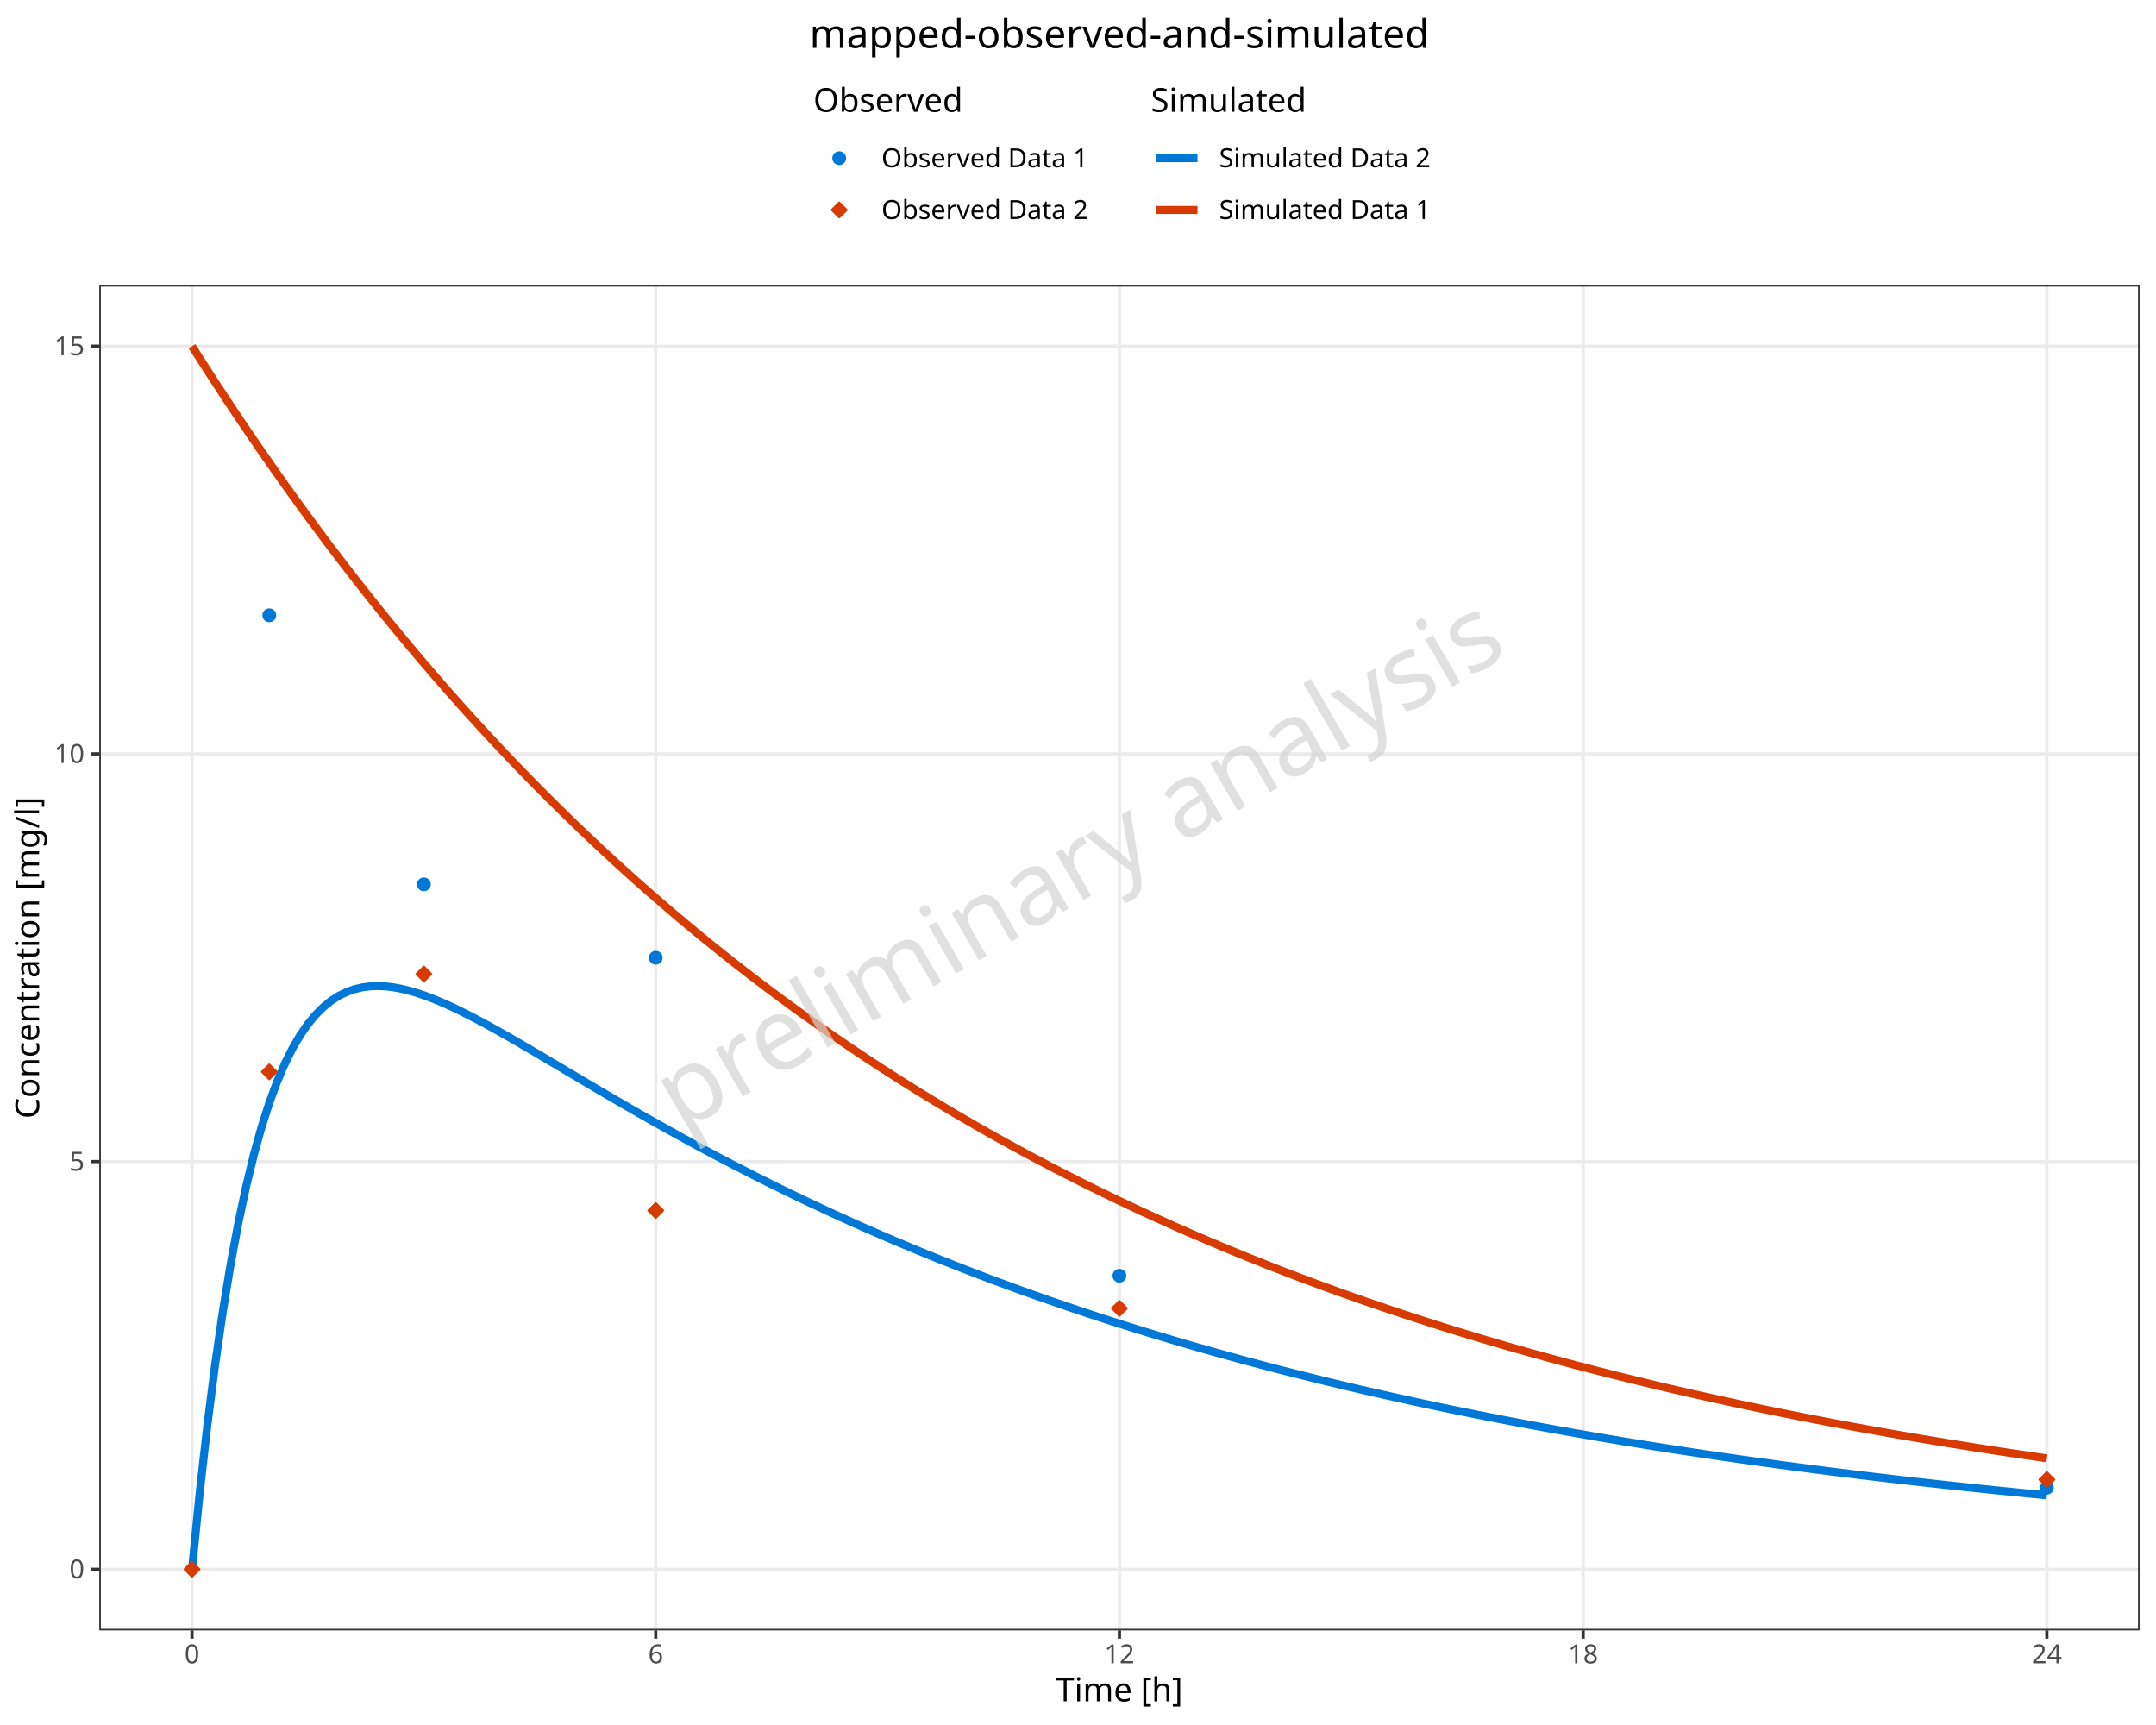
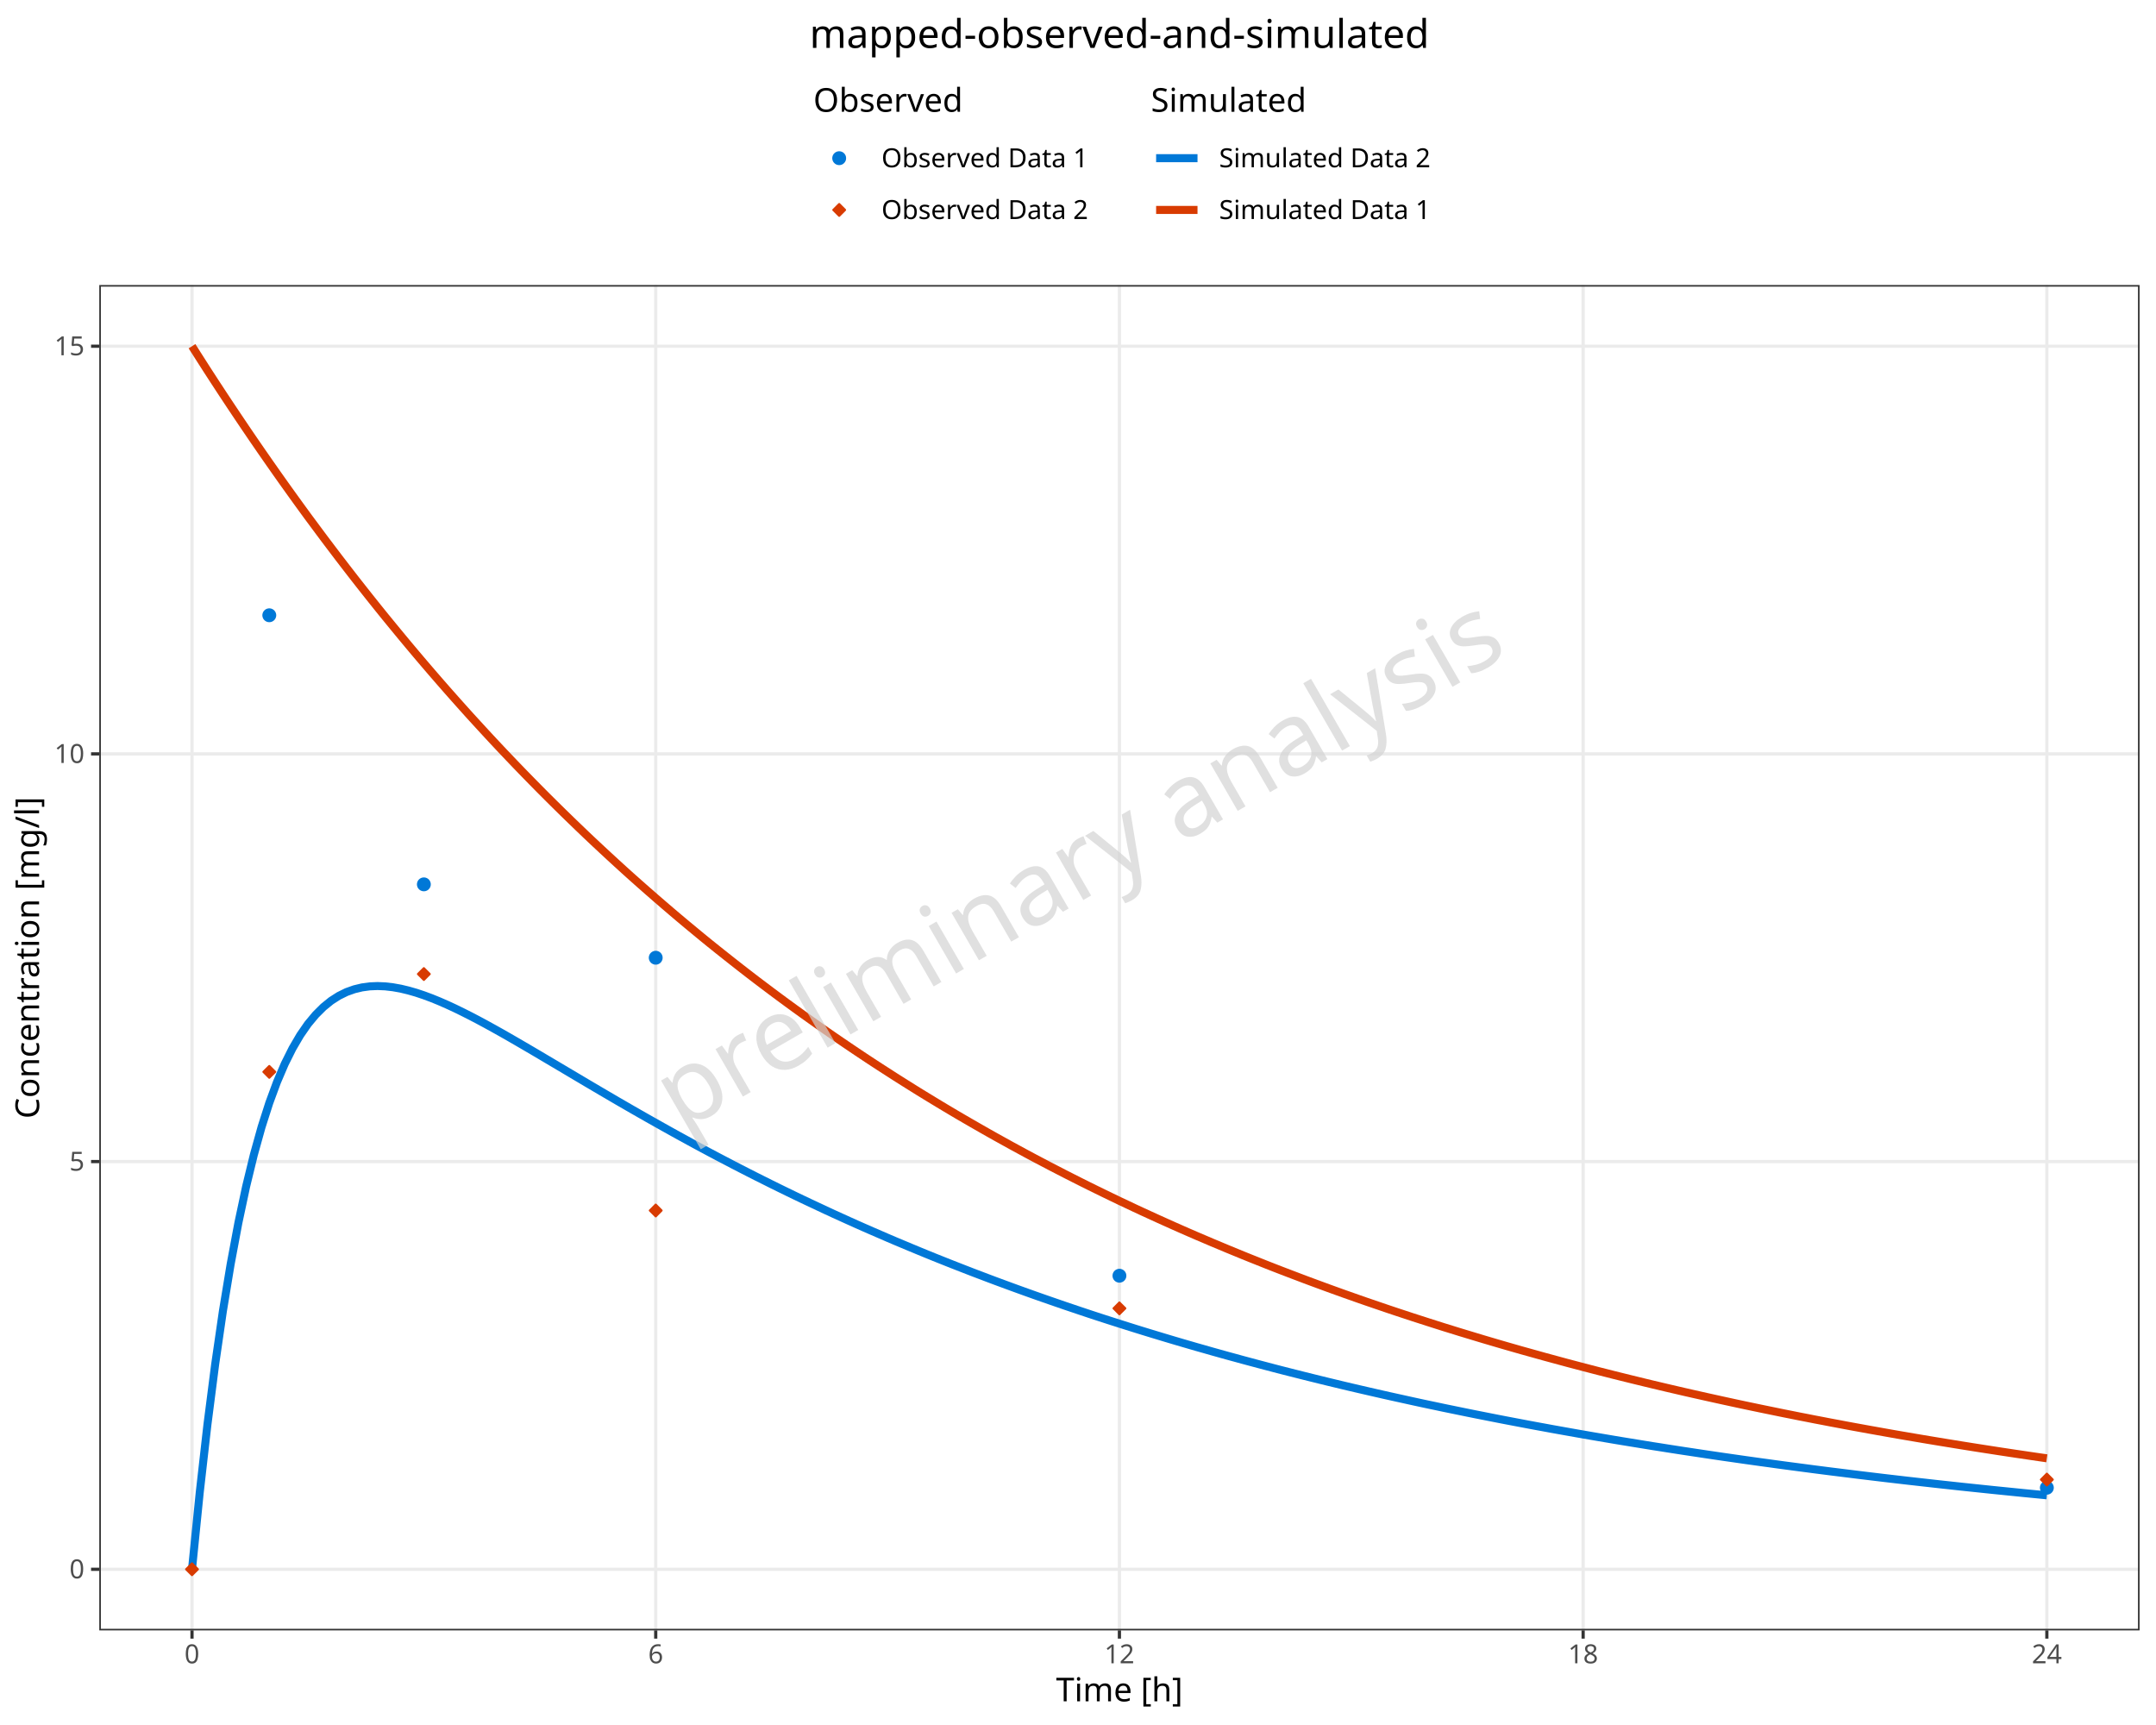
<svg xmlns="http://www.w3.org/2000/svg" class="svglite" data-engine-version="2.0" width="720.00pt" height="576.00pt" viewBox="0 0 720.00 576.00">
  <defs>
    <style type="text/css">
    .svglite line, .svglite polyline, .svglite polygon, .svglite path, .svglite rect, .svglite circle {
      fill: none;
      stroke: #000000;
      stroke-linecap: round;
      stroke-linejoin: round;
      stroke-miterlimit: 10.00;
    }
  </style>
  </defs>
  <rect width="100%" height="100%" style="stroke: none; fill: #FFFFFF;" />
  <defs>
    <clipPath id="cpMC4wMHw3MjAuMDB8MC4wMHw1NzYuMDA=">
      <rect x="0.00" y="0.00" width="720.00" height="576.00" />
    </clipPath>
  </defs>
  <g clip-path="url(#cpMC4wMHw3MjAuMDB8MC4wMHw1NzYuMDA=)">
    <rect x="0" y="0.00" width="720.00" height="576.00" style="stroke-width: 1.07; stroke: #FFFFFF; fill: #FFFFFF;" />
  </g>
  <defs>
    <clipPath id="cpMzMuMTV8NzE0LjUyfDk1LjE4fDU0NC40Mg==">
      <rect x="33.15" y="95.18" width="681.37" height="449.24" />
    </clipPath>
  </defs>
  <g clip-path="url(#cpMzMuMTV8NzE0LjUyfDk1LjE4fDU0NC40Mg==)">
    <rect x="33.15" y="95.18" width="681.37" height="449.24" style="stroke-width: 1.07; stroke: none; fill: #FFFFFF;" />
    <polyline points="33.15,524.00 714.52,524.00 " style="stroke-width: 1.07; stroke: #EBEBEB; stroke-linecap: butt;" />
    <polyline points="33.15,387.86 714.52,387.86 " style="stroke-width: 1.07; stroke: #EBEBEB; stroke-linecap: butt;" />
    <polyline points="33.15,251.73 714.52,251.73 " style="stroke-width: 1.07; stroke: #EBEBEB; stroke-linecap: butt;" />
    <polyline points="33.15,115.60 714.52,115.60 " style="stroke-width: 1.07; stroke: #EBEBEB; stroke-linecap: butt;" />
    <polyline points="64.12,544.42 64.12,95.18 " style="stroke-width: 1.07; stroke: #EBEBEB; stroke-linecap: butt;" />
    <polyline points="218.98,544.42 218.98,95.18 " style="stroke-width: 1.07; stroke: #EBEBEB; stroke-linecap: butt;" />
    <polyline points="373.83,544.42 373.83,95.18 " style="stroke-width: 1.07; stroke: #EBEBEB; stroke-linecap: butt;" />
    <polyline points="528.69,544.42 528.69,95.18 " style="stroke-width: 1.07; stroke: #EBEBEB; stroke-linecap: butt;" />
    <polyline points="683.55,544.42 683.55,95.18 " style="stroke-width: 1.07; stroke: #EBEBEB; stroke-linecap: butt;" />
    <polyline points="64.12,524.00 66.70,498.35 69.28,475.62 71.86,455.52 74.44,437.76 77.03,422.09 79.61,408.31 82.19,396.20 84.77,385.60 87.35,376.33 89.93,368.27 92.51,361.28 95.09,355.25 97.67,350.08 100.25,345.67 102.83,341.94 105.42,338.83 108.00,336.26 110.58,334.17 113.16,332.52 115.74,331.25 118.32,330.33 120.90,329.71 123.48,329.36 126.06,329.25 128.64,329.36 131.23,329.66 133.81,330.12 136.39,330.74 138.97,331.48 141.55,332.34 144.13,333.30 146.71,334.35 149.29,335.48 151.87,336.67 154.45,337.93 157.03,339.23 159.62,340.58 162.20,341.97 164.78,343.39 167.36,344.83 169.94,346.30 172.52,347.79 175.10,349.29 177.68,350.80 180.26,352.32 182.84,353.85 185.43,355.38 188.01,356.91 190.59,358.44 193.17,359.97 195.75,361.50 198.33,363.02 200.91,364.54 203.49,366.05 206.07,367.56 208.65,369.05 211.23,370.54 213.82,372.02 216.40,373.49 218.98,374.94 221.56,376.39 224.14,377.83 226.72,379.26 229.30,380.67 231.88,382.08 234.46,383.47 237.04,384.85 239.63,386.22 242.21,387.57 244.79,388.92 247.37,390.25 249.95,391.57 252.53,392.88 255.11,394.17 257.69,395.46 260.27,396.73 262.85,397.99 265.43,399.24 268.02,400.48 270.60,401.70 273.18,402.91 275.76,404.12 278.34,405.31 280.92,406.48 283.50,407.65 286.08,408.81 288.66,409.95 291.24,411.08 293.83,412.20 296.41,413.32 298.99,414.42 301.57,415.50 304.15,416.58 306.73,417.65 309.31,418.71 311.89,419.76 314.47,420.79 317.05,421.82 319.63,422.83 322.22,423.84 324.80,424.84 327.38,425.82 329.96,426.80 332.54,427.77 335.12,428.72 337.70,429.67 340.28,430.61 342.86,431.54 345.44,432.46 348.03,433.37 350.61,434.27 353.19,435.16 355.77,436.05 358.35,436.92 360.93,437.79 363.51,438.65 366.09,439.50 368.67,440.34 371.25,441.17 373.83,441.99 376.42,442.81 379.00,443.62 381.58,444.42 384.16,445.21 386.74,445.99 389.32,446.77 391.90,447.54 394.48,448.30 397.06,449.05 399.64,449.80 402.23,450.53 404.81,451.27 407.39,451.99 409.97,452.71 412.55,453.41 415.13,454.12 417.71,454.81 420.29,455.50 422.87,456.18 425.45,456.86 428.03,457.53 430.62,458.19 433.20,458.84 435.78,459.49 438.36,460.13 440.94,460.77 443.52,461.40 446.10,462.02 448.68,462.64 451.26,463.25 453.84,463.85 456.43,464.45 459.01,465.04 461.59,465.63 464.17,466.21 466.75,466.78 469.33,467.35 471.91,467.92 474.49,468.48 477.07,469.03 479.65,469.57 482.23,470.12 484.82,470.65 487.40,471.18 489.98,471.71 492.56,472.23 495.14,472.74 497.72,473.25 500.30,473.76 502.88,474.26 505.46,474.75 508.04,475.24 510.63,475.73 513.21,476.21 515.79,476.68 518.37,477.16 520.95,477.62 523.53,478.08 526.11,478.54 528.69,478.99 531.27,479.44 533.85,479.88 536.43,480.32 539.02,480.76 541.60,481.19 544.18,481.61 546.76,482.03 549.34,482.45 551.92,482.87 554.50,483.27 557.08,483.68 559.66,484.08 562.24,484.48 564.83,484.87 567.41,485.26 569.99,485.65 572.57,486.03 575.15,486.41 577.73,486.78 580.31,487.15 582.89,487.52 585.47,487.88 588.05,488.24 590.63,488.59 593.22,488.95 595.80,489.30 598.38,489.64 600.96,489.98 603.54,490.32 606.12,490.66 608.70,490.99 611.28,491.32 613.86,491.64 616.44,491.96 619.03,492.28 621.61,492.60 624.19,492.91 626.77,493.22 629.35,493.53 631.93,493.83 634.51,494.13 637.09,494.43 639.67,494.72 642.25,495.01 644.83,495.30 647.42,495.59 650.00,495.87 652.58,496.15 655.16,496.43 657.74,496.70 660.32,496.97 662.90,497.24 665.48,497.51 668.06,497.77 670.64,498.03 673.23,498.29 675.81,498.55 678.39,498.80 680.97,499.05 683.55,499.30 " style="stroke-width: 2.67; stroke: #0078D7; stroke-linecap: butt;" />
    <polyline points="64.12,115.60 66.70,119.66 69.28,123.69 71.86,127.67 74.44,131.61 77.03,135.52 79.61,139.38 82.19,143.21 84.77,147.00 87.35,150.75 89.93,154.46 92.51,158.14 95.09,161.78 97.67,165.38 100.25,168.95 102.83,172.49 105.42,175.98 108.00,179.45 110.58,182.87 113.16,186.27 115.74,189.63 118.32,192.96 120.90,196.25 123.48,199.51 126.06,202.74 128.64,205.94 131.23,209.10 133.81,212.23 136.39,215.34 138.97,218.41 141.55,221.45 144.13,224.46 146.71,227.44 149.29,230.39 151.87,233.31 154.45,236.20 157.03,239.07 159.62,241.90 162.20,244.71 164.78,247.49 167.36,250.24 169.94,252.96 172.52,255.66 175.10,258.33 177.68,260.97 180.26,263.59 182.84,266.18 185.43,268.75 188.01,271.29 190.59,273.80 193.17,276.29 195.75,278.76 198.33,281.20 200.91,283.61 203.49,286.00 206.07,288.37 208.65,290.72 211.23,293.04 213.82,295.34 216.40,297.61 218.98,299.86 221.56,302.09 224.14,304.30 226.72,306.49 229.30,308.65 231.88,310.79 234.46,312.92 237.04,315.02 239.63,317.10 242.21,319.15 244.79,321.19 247.37,323.21 249.95,325.21 252.53,327.19 255.11,329.14 257.69,331.08 260.27,333.00 262.85,334.90 265.43,336.78 268.02,338.65 270.60,340.49 273.18,342.32 275.76,344.13 278.34,345.92 280.92,347.69 283.50,349.44 286.08,351.18 288.66,352.90 291.24,354.60 293.83,356.29 296.41,357.95 298.99,359.61 301.57,361.24 304.15,362.86 306.73,364.47 309.31,366.05 311.89,367.62 314.47,369.18 317.05,370.72 319.63,372.25 322.22,373.76 324.80,375.25 327.38,376.73 329.96,378.20 332.54,379.65 335.12,381.08 337.70,382.51 340.28,383.91 342.86,385.31 345.44,386.69 348.03,388.05 350.61,389.41 353.19,390.74 355.77,392.07 358.35,393.38 360.93,394.68 363.51,395.97 366.09,397.24 368.67,398.50 371.25,399.75 373.83,400.99 376.42,402.21 379.00,403.43 381.58,404.63 384.16,405.81 386.74,406.99 389.32,408.15 391.90,409.31 394.48,410.45 397.06,411.58 399.64,412.70 402.23,413.80 404.81,414.90 407.39,415.98 409.97,417.06 412.55,418.12 415.13,419.18 417.71,420.22 420.29,421.25 422.87,422.28 425.45,423.29 428.03,424.29 430.62,425.28 433.20,426.26 435.78,427.24 438.36,428.20 440.94,429.15 443.52,430.10 446.10,431.03 448.68,431.96 451.26,432.87 453.84,433.78 456.43,434.68 459.01,435.56 461.59,436.44 464.17,437.32 466.75,438.18 469.33,439.03 471.91,439.88 474.49,440.71 477.07,441.54 479.65,442.36 482.23,443.18 484.82,443.98 487.40,444.78 489.98,445.56 492.56,446.34 495.14,447.12 497.72,447.88 500.30,448.64 502.88,449.39 505.46,450.13 508.04,450.87 510.63,451.59 513.21,452.31 515.79,453.03 518.37,453.73 520.95,454.43 523.53,455.13 526.11,455.81 528.69,456.49 531.27,457.16 533.85,457.83 536.43,458.48 539.02,459.14 541.60,459.78 544.18,460.42 546.76,461.05 549.34,461.68 551.92,462.30 554.50,462.91 557.08,463.52 559.66,464.12 562.24,464.72 564.83,465.31 567.41,465.89 569.99,466.47 572.57,467.04 575.15,467.61 577.73,468.17 580.31,468.73 582.89,469.28 585.47,469.82 588.05,470.36 590.63,470.89 593.22,471.42 595.80,471.95 598.38,472.46 600.96,472.98 603.54,473.48 606.12,473.99 608.70,474.48 611.28,474.98 613.86,475.46 616.44,475.95 619.03,476.43 621.61,476.90 624.19,477.37 626.77,477.83 629.35,478.29 631.93,478.75 634.51,479.20 637.09,479.64 639.67,480.08 642.25,480.52 644.83,480.95 647.42,481.38 650.00,481.80 652.58,482.22 655.16,482.64 657.74,483.05 660.32,483.46 662.90,483.86 665.48,484.26 668.06,484.66 670.64,485.05 673.23,485.44 675.81,485.82 678.39,486.20 680.97,486.58 683.55,486.95 " style="stroke-width: 2.67; stroke: #D83B01; stroke-linecap: butt;" />
-     <circle cx="89.93" cy="205.45" r="1.95" style="stroke-width: 0.71; stroke: #0078D7; fill: #0078D7;" />
-     <circle cx="141.55" cy="295.29" r="1.95" style="stroke-width: 0.71; stroke: #0078D7; fill: #0078D7;" />
-     <circle cx="218.98" cy="319.80" r="1.95" style="stroke-width: 0.71; stroke: #0078D7; fill: #0078D7;" />
-     <circle cx="373.83" cy="425.98" r="1.95" style="stroke-width: 0.71; stroke: #0078D7; fill: #0078D7;" />
-     <circle cx="683.55" cy="496.77" r="1.95" style="stroke-width: 0.71; stroke: #0078D7; fill: #0078D7;" />
-     <polygon points="64.12,526.45 66.57,524.00 64.12,521.55 61.67,524.00 " style="stroke-width: 0.71; stroke: #D83B01; fill: #D83B01;" />
-     <polygon points="89.93,360.36 92.38,357.91 89.93,355.47 87.48,357.91 " style="stroke-width: 0.71; stroke: #D83B01; fill: #D83B01;" />
-     <polygon points="141.55,327.69 144.00,325.24 141.55,322.79 139.10,325.24 " style="stroke-width: 0.71; stroke: #D83B01; fill: #D83B01;" />
-     <polygon points="218.98,406.65 221.43,404.20 218.98,401.75 216.53,404.20 " style="stroke-width: 0.71; stroke: #D83B01; fill: #D83B01;" />
-     <polygon points="373.83,439.32 376.28,436.87 373.83,434.42 371.38,436.87 " style="stroke-width: 0.71; stroke: #D83B01; fill: #D83B01;" />
-     <polygon points="683.55,496.50 686.00,494.05 683.55,491.60 681.10,494.05 " style="stroke-width: 0.71; stroke: #D83B01; fill: #D83B01;" />
+     <polygon points="91.89,205.45 91.88,205.25 91.85,205.06 91.80,204.88 91.74,204.70 91.65,204.52 91.56,204.36 91.44,204.21 91.31,204.06 91.17,203.93 91.02,203.82 90.85,203.72 90.68,203.64 90.50,203.57 90.31,203.53 90.12,203.50 89.93,203.49 89.74,203.50 89.55,203.53 89.36,203.57 89.18,203.64 89.01,203.72 88.84,203.82 88.69,203.93 88.55,204.06 88.42,204.21 88.30,204.36 88.20,204.52 88.12,204.70 88.06,204.88 88.01,205.06 87.98,205.25 87.97,205.45 87.98,205.64 88.01,205.83 88.06,206.01 88.12,206.19 88.20,206.37 88.30,206.53 88.42,206.69 88.55,206.83 88.69,206.96 88.84,207.07 89.01,207.17 89.18,207.25 89.36,207.32 89.55,207.36 89.74,207.39 89.93,207.40 90.12,207.39 90.31,207.36 90.50,207.32 90.68,207.25 90.85,207.17 91.02,207.07 91.17,206.96 91.31,206.83 91.44,206.69 91.56,206.53 91.65,206.37 91.74,206.19 91.80,206.01 91.85,205.83 91.88,205.64 " style="stroke-width: 0.71; stroke: #0078D7; fill: #0078D7;" />
+     <polygon points="143.50,295.29 143.50,295.10 143.47,294.91 143.42,294.73 143.36,294.55 143.27,294.37 143.18,294.21 143.06,294.05 142.93,293.91 142.79,293.78 142.64,293.67 142.47,293.57 142.30,293.49 142.12,293.42 141.93,293.38 141.74,293.35 141.55,293.34 141.36,293.35 141.17,293.38 140.98,293.42 140.80,293.49 140.63,293.57 140.46,293.67 140.31,293.78 140.17,293.91 140.04,294.05 139.92,294.21 139.82,294.37 139.74,294.55 139.68,294.73 139.63,294.91 139.60,295.10 139.59,295.29 139.60,295.49 139.63,295.68 139.68,295.86 139.74,296.04 139.82,296.22 139.92,296.38 140.04,296.53 140.17,296.68 140.31,296.81 140.46,296.92 140.63,297.02 140.80,297.10 140.98,297.17 141.17,297.21 141.36,297.24 141.55,297.25 141.74,297.24 141.93,297.21 142.12,297.17 142.30,297.10 142.47,297.02 142.64,296.92 142.79,296.81 142.93,296.68 143.06,296.53 143.18,296.38 143.27,296.22 143.36,296.04 143.42,295.86 143.47,295.68 143.50,295.49 " style="stroke-width: 0.71; stroke: #0078D7; fill: #0078D7;" />
+     <polygon points="220.93,319.80 220.92,319.61 220.90,319.42 220.85,319.23 220.78,319.05 220.70,318.88 220.60,318.71 220.49,318.56 220.36,318.41 220.22,318.29 220.06,318.17 219.90,318.07 219.73,317.99 219.55,317.93 219.36,317.88 219.17,317.85 218.98,317.84 218.79,317.85 218.60,317.88 218.41,317.93 218.23,317.99 218.06,318.07 217.89,318.17 217.74,318.29 217.59,318.41 217.47,318.56 217.35,318.71 217.25,318.88 217.17,319.05 217.11,319.23 217.06,319.42 217.03,319.61 217.02,319.80 217.03,319.99 217.06,320.18 217.11,320.37 217.17,320.55 217.25,320.72 217.35,320.88 217.47,321.04 217.59,321.18 217.74,321.31 217.89,321.42 218.06,321.52 218.23,321.60 218.41,321.67 218.60,321.72 218.79,321.74 218.98,321.75 219.17,321.74 219.36,321.72 219.55,321.67 219.73,321.60 219.90,321.52 220.06,321.42 220.22,321.31 220.36,321.18 220.49,321.04 220.60,320.88 220.70,320.72 220.78,320.55 220.85,320.37 220.90,320.18 220.92,319.99 " style="stroke-width: 0.71; stroke: #0078D7; fill: #0078D7;" />
+     <polygon points="375.79,425.98 375.78,425.79 375.75,425.60 375.71,425.41 375.64,425.23 375.56,425.06 375.46,424.89 375.35,424.74 375.22,424.60 375.08,424.47 374.92,424.36 374.76,424.26 374.58,424.17 374.40,424.11 374.22,424.06 374.03,424.03 373.83,424.03 373.64,424.03 373.45,424.06 373.27,424.11 373.09,424.17 372.91,424.26 372.75,424.36 372.59,424.47 372.45,424.60 372.32,424.74 372.21,424.89 372.11,425.06 372.03,425.23 371.96,425.41 371.92,425.60 371.89,425.79 371.88,425.98 371.89,426.17 371.92,426.36 371.96,426.55 372.03,426.73 372.11,426.90 372.21,427.07 372.32,427.22 372.45,427.36 372.59,427.49 372.75,427.61 372.91,427.71 373.09,427.79 373.27,427.85 373.45,427.90 373.64,427.93 373.83,427.94 374.03,427.93 374.22,427.90 374.40,427.85 374.58,427.79 374.76,427.71 374.92,427.61 375.08,427.49 375.22,427.36 375.35,427.22 375.46,427.07 375.56,426.90 375.64,426.73 375.71,426.55 375.75,426.36 375.78,426.17 " style="stroke-width: 0.71; stroke: #0078D7; fill: #0078D7;" />
+     <polygon points="685.51,496.77 685.50,496.58 685.47,496.39 685.42,496.20 685.36,496.02 685.27,495.85 685.18,495.68 685.06,495.53 684.93,495.39 684.79,495.26 684.64,495.14 684.47,495.05 684.30,494.96 684.12,494.90 683.93,494.85 683.74,494.82 683.55,494.81 683.36,494.82 683.17,494.85 682.98,494.90 682.80,494.96 682.63,495.05 682.46,495.14 682.31,495.26 682.17,495.39 682.04,495.53 681.92,495.68 681.82,495.85 681.74,496.02 681.68,496.20 681.63,496.39 681.60,496.58 681.59,496.77 681.60,496.96 681.63,497.15 681.68,497.34 681.74,497.52 681.82,497.69 681.92,497.86 682.04,498.01 682.17,498.15 682.31,498.28 682.46,498.40 682.63,498.50 682.80,498.58 682.98,498.64 683.17,498.69 683.36,498.72 683.55,498.73 683.74,498.72 683.93,498.69 684.12,498.64 684.30,498.58 684.47,498.50 684.64,498.40 684.79,498.28 684.93,498.15 685.06,498.01 685.18,497.86 685.27,497.69 685.36,497.52 685.42,497.34 685.47,497.15 685.50,496.96 " style="stroke-width: 0.71; stroke: #0078D7; fill: #0078D7;" />
+     <polygon points="66.08,524.00 64.12,522.04 62.16,524.00 64.12,525.95 " style="stroke-width: 0.71; stroke: #D83B01; fill: #D83B01;" />
+     <polygon points="91.89,357.91 89.93,355.96 87.97,357.91 89.93,359.87 " style="stroke-width: 0.71; stroke: #D83B01; fill: #D83B01;" />
+     <polygon points="143.50,325.24 141.55,323.29 139.59,325.24 141.55,327.20 " style="stroke-width: 0.71; stroke: #D83B01; fill: #D83B01;" />
+     <polygon points="220.93,404.20 218.98,402.24 217.02,404.20 218.98,406.16 " style="stroke-width: 0.71; stroke: #D83B01; fill: #D83B01;" />
+     <polygon points="375.79,436.87 373.83,434.92 371.88,436.87 373.83,438.83 " style="stroke-width: 0.71; stroke: #D83B01; fill: #D83B01;" />
+     <polygon points="685.51,494.05 683.55,492.09 681.59,494.05 683.55,496.00 " style="stroke-width: 0.71; stroke: #D83B01; fill: #D83B01;" />
    <rect x="33.15" y="95.18" width="681.37" height="449.24" style="stroke-width: 1.07; stroke: #333333;" />
  </g>
  <g clip-path="url(#cpMC4wMHw3MjAuMDB8MC4wMHw1NzYuMDA=)">
    <text x="28.22" y="527.03" text-anchor="end" style="font-size: 8.80px; fill: #4D4D4D; font-family: sans;" textLength="4.89px" lengthAdjust="spacingAndGlyphs">0</text>
    <text x="28.22" y="390.89" text-anchor="end" style="font-size: 8.80px; fill: #4D4D4D; font-family: sans;" textLength="4.89px" lengthAdjust="spacingAndGlyphs">5</text>
    <text x="28.22" y="254.76" text-anchor="end" style="font-size: 8.80px; fill: #4D4D4D; font-family: sans;" textLength="9.79px" lengthAdjust="spacingAndGlyphs">10</text>
    <text x="28.22" y="118.63" text-anchor="end" style="font-size: 8.80px; fill: #4D4D4D; font-family: sans;" textLength="9.79px" lengthAdjust="spacingAndGlyphs">15</text>
    <polyline points="30.41,524.00 33.15,524.00 " style="stroke-width: 1.07; stroke: #333333; stroke-linecap: butt;" />
    <polyline points="30.41,387.86 33.15,387.86 " style="stroke-width: 1.07; stroke: #333333; stroke-linecap: butt;" />
    <polyline points="30.41,251.73 33.15,251.73 " style="stroke-width: 1.07; stroke: #333333; stroke-linecap: butt;" />
    <polyline points="30.41,115.60 33.15,115.60 " style="stroke-width: 1.07; stroke: #333333; stroke-linecap: butt;" />
    <polyline points="64.12,547.16 64.12,544.42 " style="stroke-width: 1.07; stroke: #333333; stroke-linecap: butt;" />
    <polyline points="218.98,547.16 218.98,544.42 " style="stroke-width: 1.07; stroke: #333333; stroke-linecap: butt;" />
    <polyline points="373.83,547.16 373.83,544.42 " style="stroke-width: 1.07; stroke: #333333; stroke-linecap: butt;" />
    <polyline points="528.69,547.16 528.69,544.42 " style="stroke-width: 1.07; stroke: #333333; stroke-linecap: butt;" />
    <polyline points="683.55,547.16 683.55,544.42 " style="stroke-width: 1.07; stroke: #333333; stroke-linecap: butt;" />
    <text x="64.12" y="555.40" text-anchor="middle" style="font-size: 8.80px; fill: #4D4D4D; font-family: sans;" textLength="4.89px" lengthAdjust="spacingAndGlyphs">0</text>
    <text x="218.98" y="555.40" text-anchor="middle" style="font-size: 8.80px; fill: #4D4D4D; font-family: sans;" textLength="4.89px" lengthAdjust="spacingAndGlyphs">6</text>
    <text x="373.83" y="555.40" text-anchor="middle" style="font-size: 8.80px; fill: #4D4D4D; font-family: sans;" textLength="9.79px" lengthAdjust="spacingAndGlyphs">12</text>
    <text x="528.69" y="555.40" text-anchor="middle" style="font-size: 8.80px; fill: #4D4D4D; font-family: sans;" textLength="9.79px" lengthAdjust="spacingAndGlyphs">18</text>
    <text x="683.55" y="555.40" text-anchor="middle" style="font-size: 8.80px; fill: #4D4D4D; font-family: sans;" textLength="9.79px" lengthAdjust="spacingAndGlyphs">24</text>
    <text x="373.83" y="568.10" text-anchor="middle" style="font-size: 11.00px; font-family: sans;" textLength="39.73px" lengthAdjust="spacingAndGlyphs">Time [h]</text>
    <text transform="translate(13.05,319.80) rotate(-90)" text-anchor="middle" style="font-size: 11.00px; font-family: sans;" textLength="98.45px" lengthAdjust="spacingAndGlyphs">Concentration [mg/l]</text>
    <rect x="266.13" y="22.90" width="101.79" height="61.32" style="stroke-width: 1.07; stroke: none; fill: #FFFFFF;" />
    <text x="271.61" y="37.33" style="font-size: 11.00px; font-family: sans;" textLength="47.70px" lengthAdjust="spacingAndGlyphs">Observed</text>
    <rect x="271.61" y="44.18" width="17.28" height="17.28" style="stroke-width: 1.07; stroke: none; fill: #FFFFFF;" />
-     <circle cx="280.25" cy="52.82" r="1.95" style="stroke-width: 0.71; stroke: #0078D7; fill: #0078D7;" />
+     <polygon points="282.20,52.82 282.19,52.63 282.17,52.44 282.12,52.25 282.06,52.07 281.97,51.90 281.87,51.73 281.76,51.58 281.63,51.44 281.49,51.31 281.34,51.19 281.17,51.10 281.00,51.01 280.82,50.95 280.63,50.90 280.44,50.87 280.25,50.86 280.06,50.87 279.87,50.90 279.68,50.95 279.50,51.01 279.33,51.10 279.16,51.19 279.01,51.31 278.87,51.44 278.74,51.58 278.62,51.73 278.52,51.90 278.44,52.07 278.38,52.25 278.33,52.44 278.30,52.63 278.29,52.82 278.30,53.01 278.33,53.20 278.38,53.39 278.44,53.57 278.52,53.74 278.62,53.91 278.74,54.06 278.87,54.20 279.01,54.33 279.16,54.45 279.33,54.55 279.50,54.63 279.68,54.69 279.87,54.74 280.06,54.77 280.25,54.78 280.44,54.77 280.63,54.74 280.82,54.69 281.00,54.63 281.17,54.55 281.34,54.45 281.49,54.33 281.63,54.20 281.76,54.06 281.87,53.91 281.97,53.74 282.06,53.57 282.12,53.39 282.17,53.20 282.19,53.01 " style="stroke-width: 0.71; stroke: #0078D7; fill: #0078D7;" />
    <rect x="271.61" y="61.46" width="17.28" height="17.28" style="stroke-width: 1.07; stroke: none; fill: #FFFFFF;" />
-     <polygon points="280.25,72.55 282.70,70.10 280.25,67.65 277.80,70.10 " style="stroke-width: 0.71; stroke: #D83B01; fill: #D83B01;" />
+     <polygon points="282.20,70.10 280.25,68.14 278.29,70.10 280.25,72.06 " style="stroke-width: 0.71; stroke: #D83B01; fill: #D83B01;" />
    <text x="294.37" y="55.85" style="font-size: 8.80px; font-family: sans;" textLength="66.54px" lengthAdjust="spacingAndGlyphs">Observed Data 1</text>
    <text x="294.37" y="73.13" style="font-size: 8.80px; font-family: sans;" textLength="66.54px" lengthAdjust="spacingAndGlyphs">Observed Data 2</text>
    <rect x="378.88" y="22.90" width="102.66" height="61.32" style="stroke-width: 1.07; stroke: none; fill: #FFFFFF;" />
    <text x="384.36" y="37.33" style="font-size: 11.00px; font-family: sans;" textLength="48.92px" lengthAdjust="spacingAndGlyphs">Simulated</text>
    <rect x="384.36" y="44.18" width="17.28" height="17.28" style="stroke-width: 1.07; stroke: none; fill: #FFFFFF;" />
    <line x1="386.09" y1="52.82" x2="399.91" y2="52.82" style="stroke-width: 2.67; stroke: #0078D7; stroke-linecap: butt;" />
    <rect x="384.36" y="61.46" width="17.28" height="17.28" style="stroke-width: 1.07; stroke: none; fill: #FFFFFF;" />
    <line x1="386.09" y1="70.10" x2="399.91" y2="70.10" style="stroke-width: 2.67; stroke: #D83B01; stroke-linecap: butt;" />
    <text x="407.12" y="55.85" style="font-size: 8.80px; font-family: sans;" textLength="67.51px" lengthAdjust="spacingAndGlyphs">Simulated Data 2</text>
    <text x="407.12" y="73.13" style="font-size: 8.80px; font-family: sans;" textLength="67.51px" lengthAdjust="spacingAndGlyphs">Simulated Data 1</text>
    <text x="373.83" y="15.99" text-anchor="middle" style="font-size: 13.20px; font-family: sans;" textLength="193.74px" lengthAdjust="spacingAndGlyphs">mapped-observed-and-simulated</text>
    <text transform="translate(365.87,298.17) rotate(-30)" text-anchor="middle" style="font-size: 34.14px; fill: #D3D3D3; fill-opacity: 0.70; font-family: sans;" textLength="299.85px" lengthAdjust="spacingAndGlyphs">preliminary analysis</text>
  </g>
</svg>
